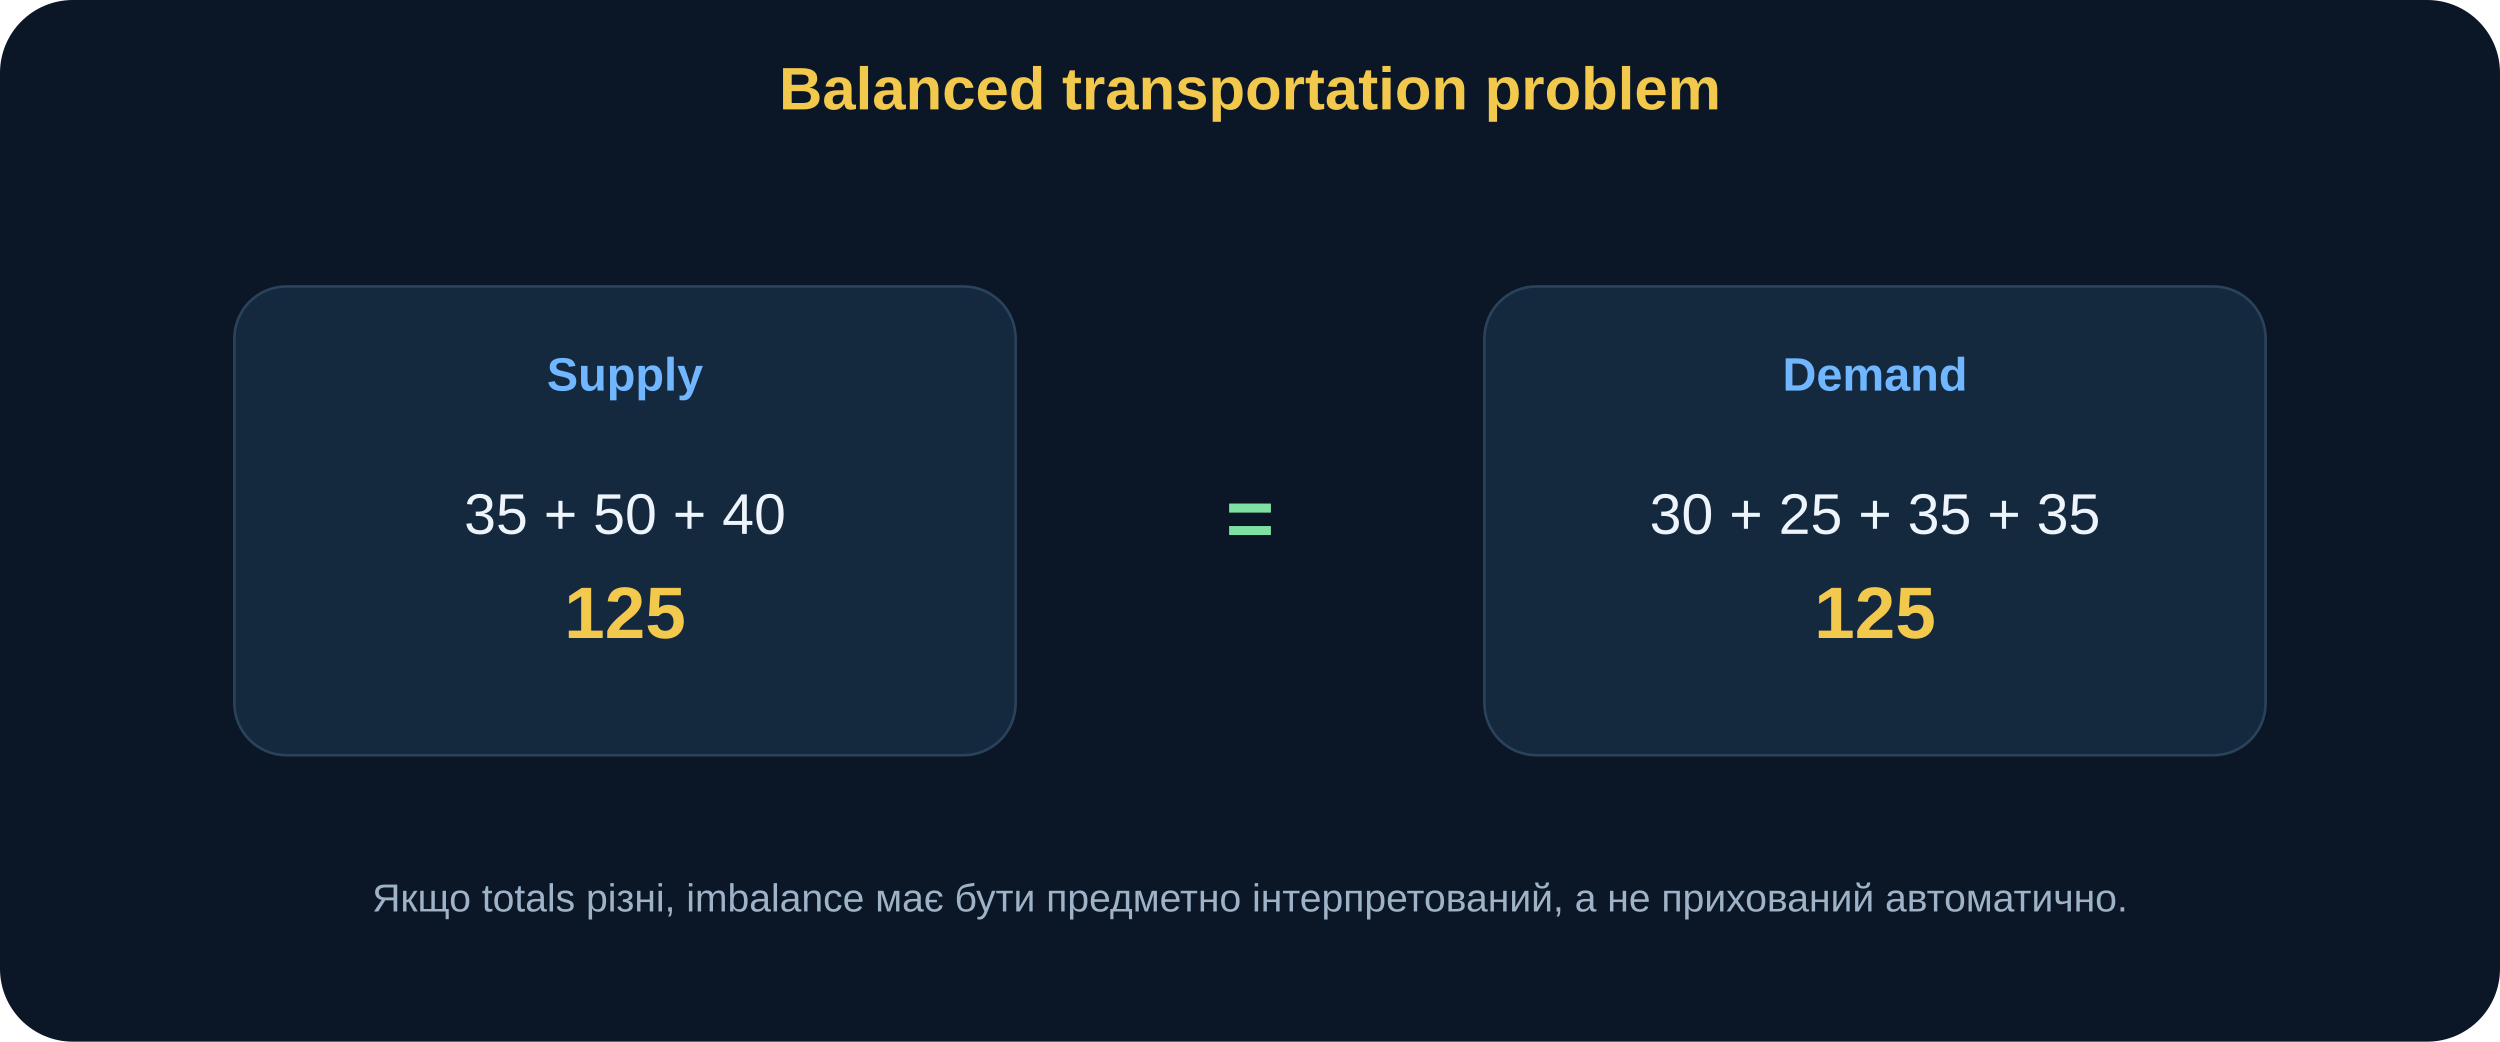
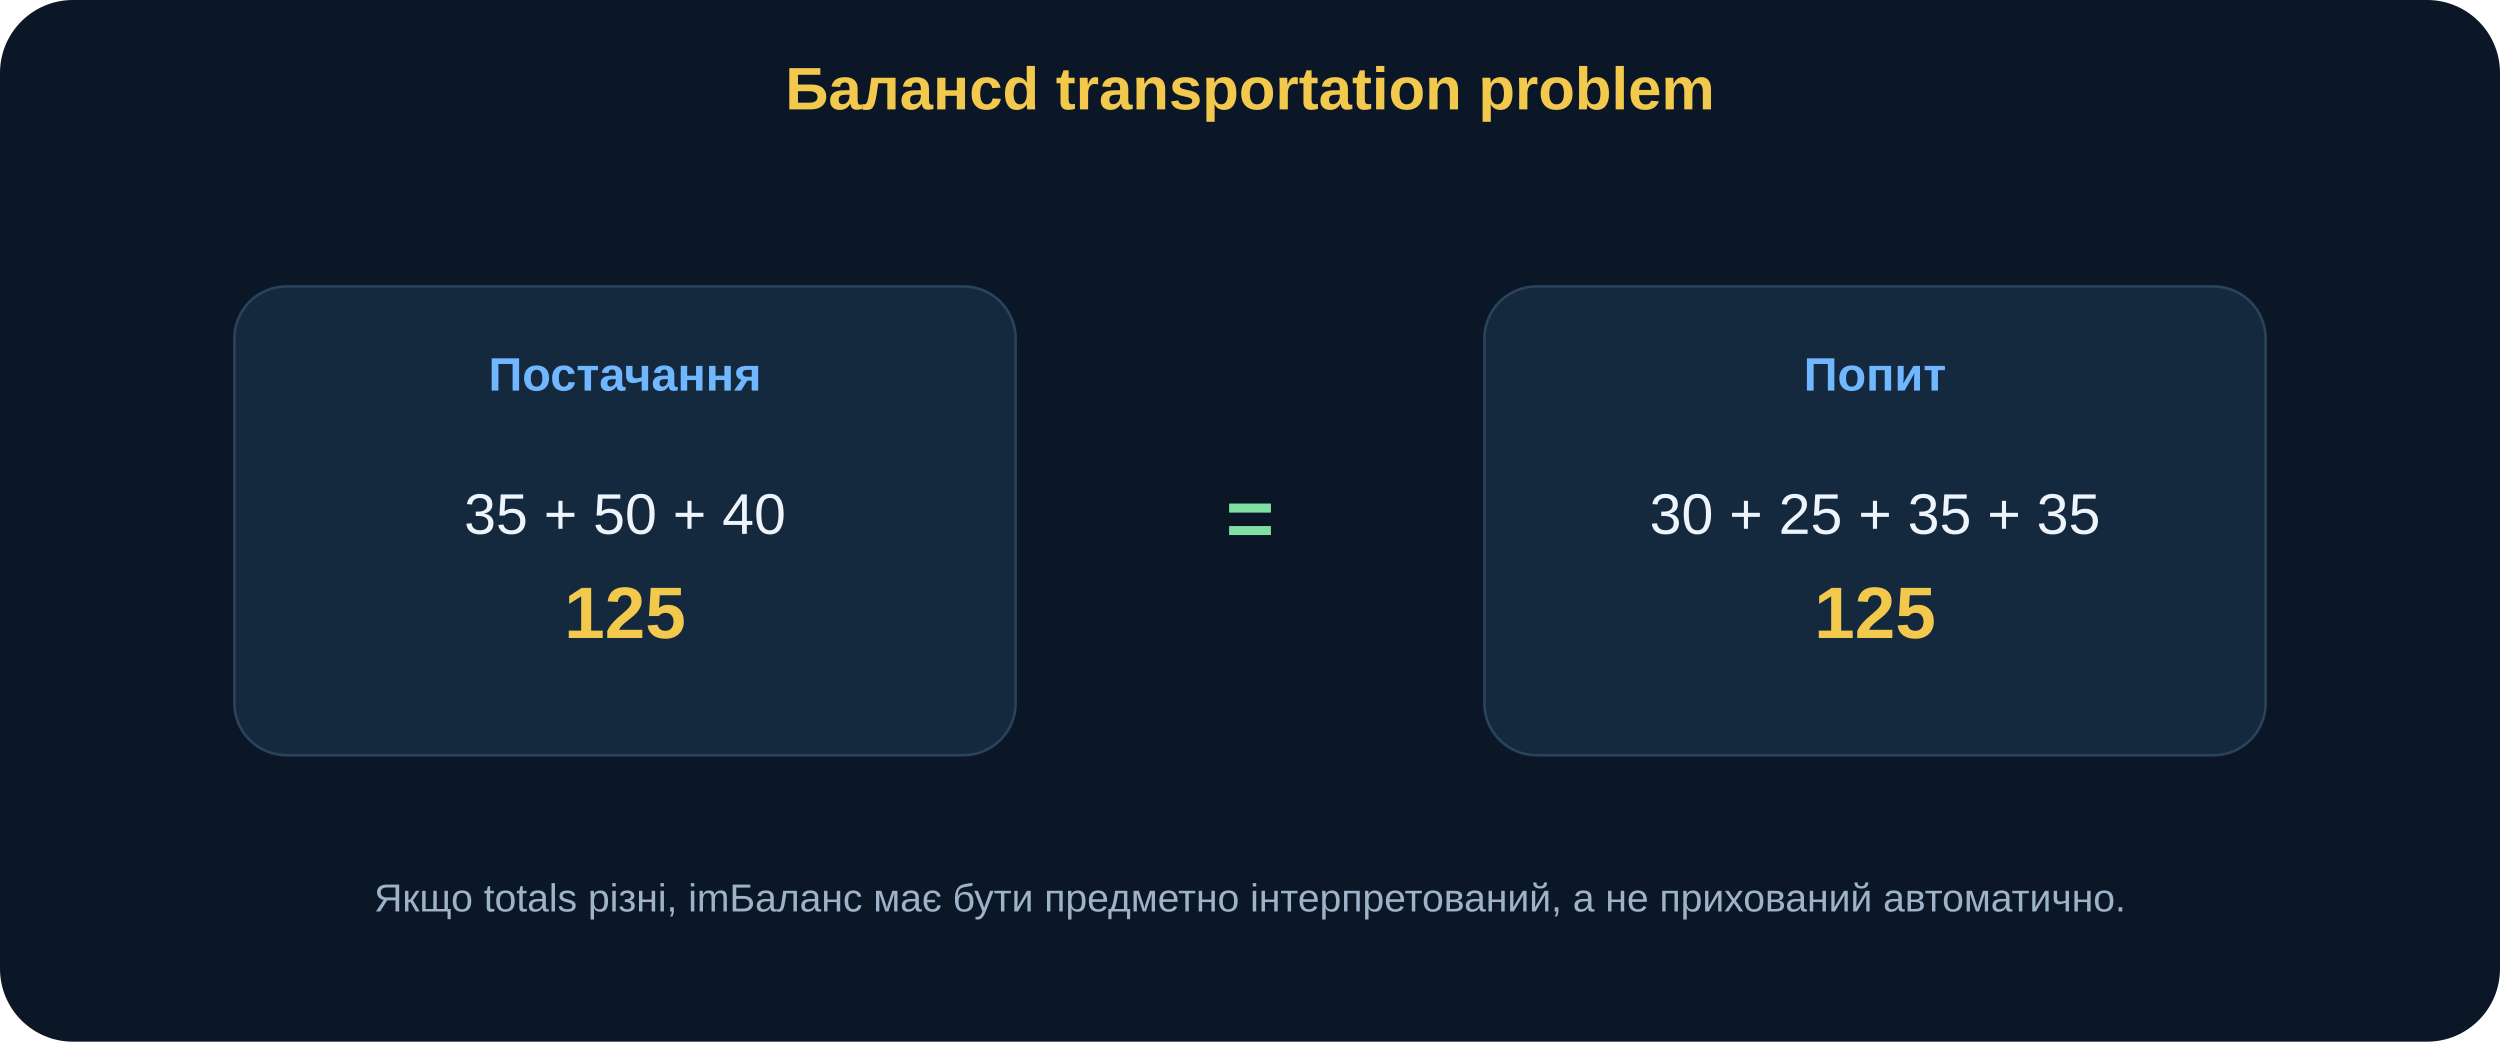
<svg xmlns="http://www.w3.org/2000/svg" viewBox="0 0 960 400">
  <rect width="960" height="400" rx="28" fill="#0b1726" />
  <g font-family="Arial,sans-serif">
-     <text x="480" y="42" text-anchor="middle" fill="#f2c94c" font-size="23" font-weight="700">Balanced transportation problem</text>
+     <text x="480" y="42" text-anchor="middle" fill="#f2c94c" font-size="23" font-weight="700">Балансd transportation problem</text>
    <rect x="90" y="110" width="300" height="180" rx="20" fill="#14283e" stroke="#2a435b" />
    <rect x="570" y="110" width="300" height="180" rx="20" fill="#14283e" stroke="#2a435b" />
-     <text x="240" y="150" text-anchor="middle" fill="#70b7ff" font-size="18" font-weight="700">Supply</text>
+     <text x="240" y="150" text-anchor="middle" fill="#70b7ff" font-size="18" font-weight="700">Постачання</text>
    <text x="240" y="205" text-anchor="middle" fill="#edf4fb" font-size="22">35 + 50 + 40</text>
    <text x="240" y="245" text-anchor="middle" fill="#f2c94c" font-size="28" font-weight="700">125</text>
-     <text x="720" y="150" text-anchor="middle" fill="#70b7ff" font-size="18" font-weight="700">Demand</text>
+     <text x="720" y="150" text-anchor="middle" fill="#70b7ff" font-size="18" font-weight="700">Попит</text>
    <text x="720" y="205" text-anchor="middle" fill="#edf4fb" font-size="22">30 + 25 + 35 + 35</text>
    <text x="720" y="245" text-anchor="middle" fill="#f2c94c" font-size="28" font-weight="700">125</text>
    <text x="480" y="210" text-anchor="middle" fill="#7ee0a3" font-size="32" font-weight="700">=</text>
-     <text x="480" y="350" text-anchor="middle" fill="#9fb3c8" font-size="15">Якщо totals різні, imbalance має бути предметно інтерпретований, а не прихований автоматично.</text>
+     <text x="480" y="350" text-anchor="middle" fill="#9fb3c8" font-size="15">Якщо totals різні, imБаланс має бути предметно інтерпретований, а не прихований автоматично.</text>
  </g>
</svg>
